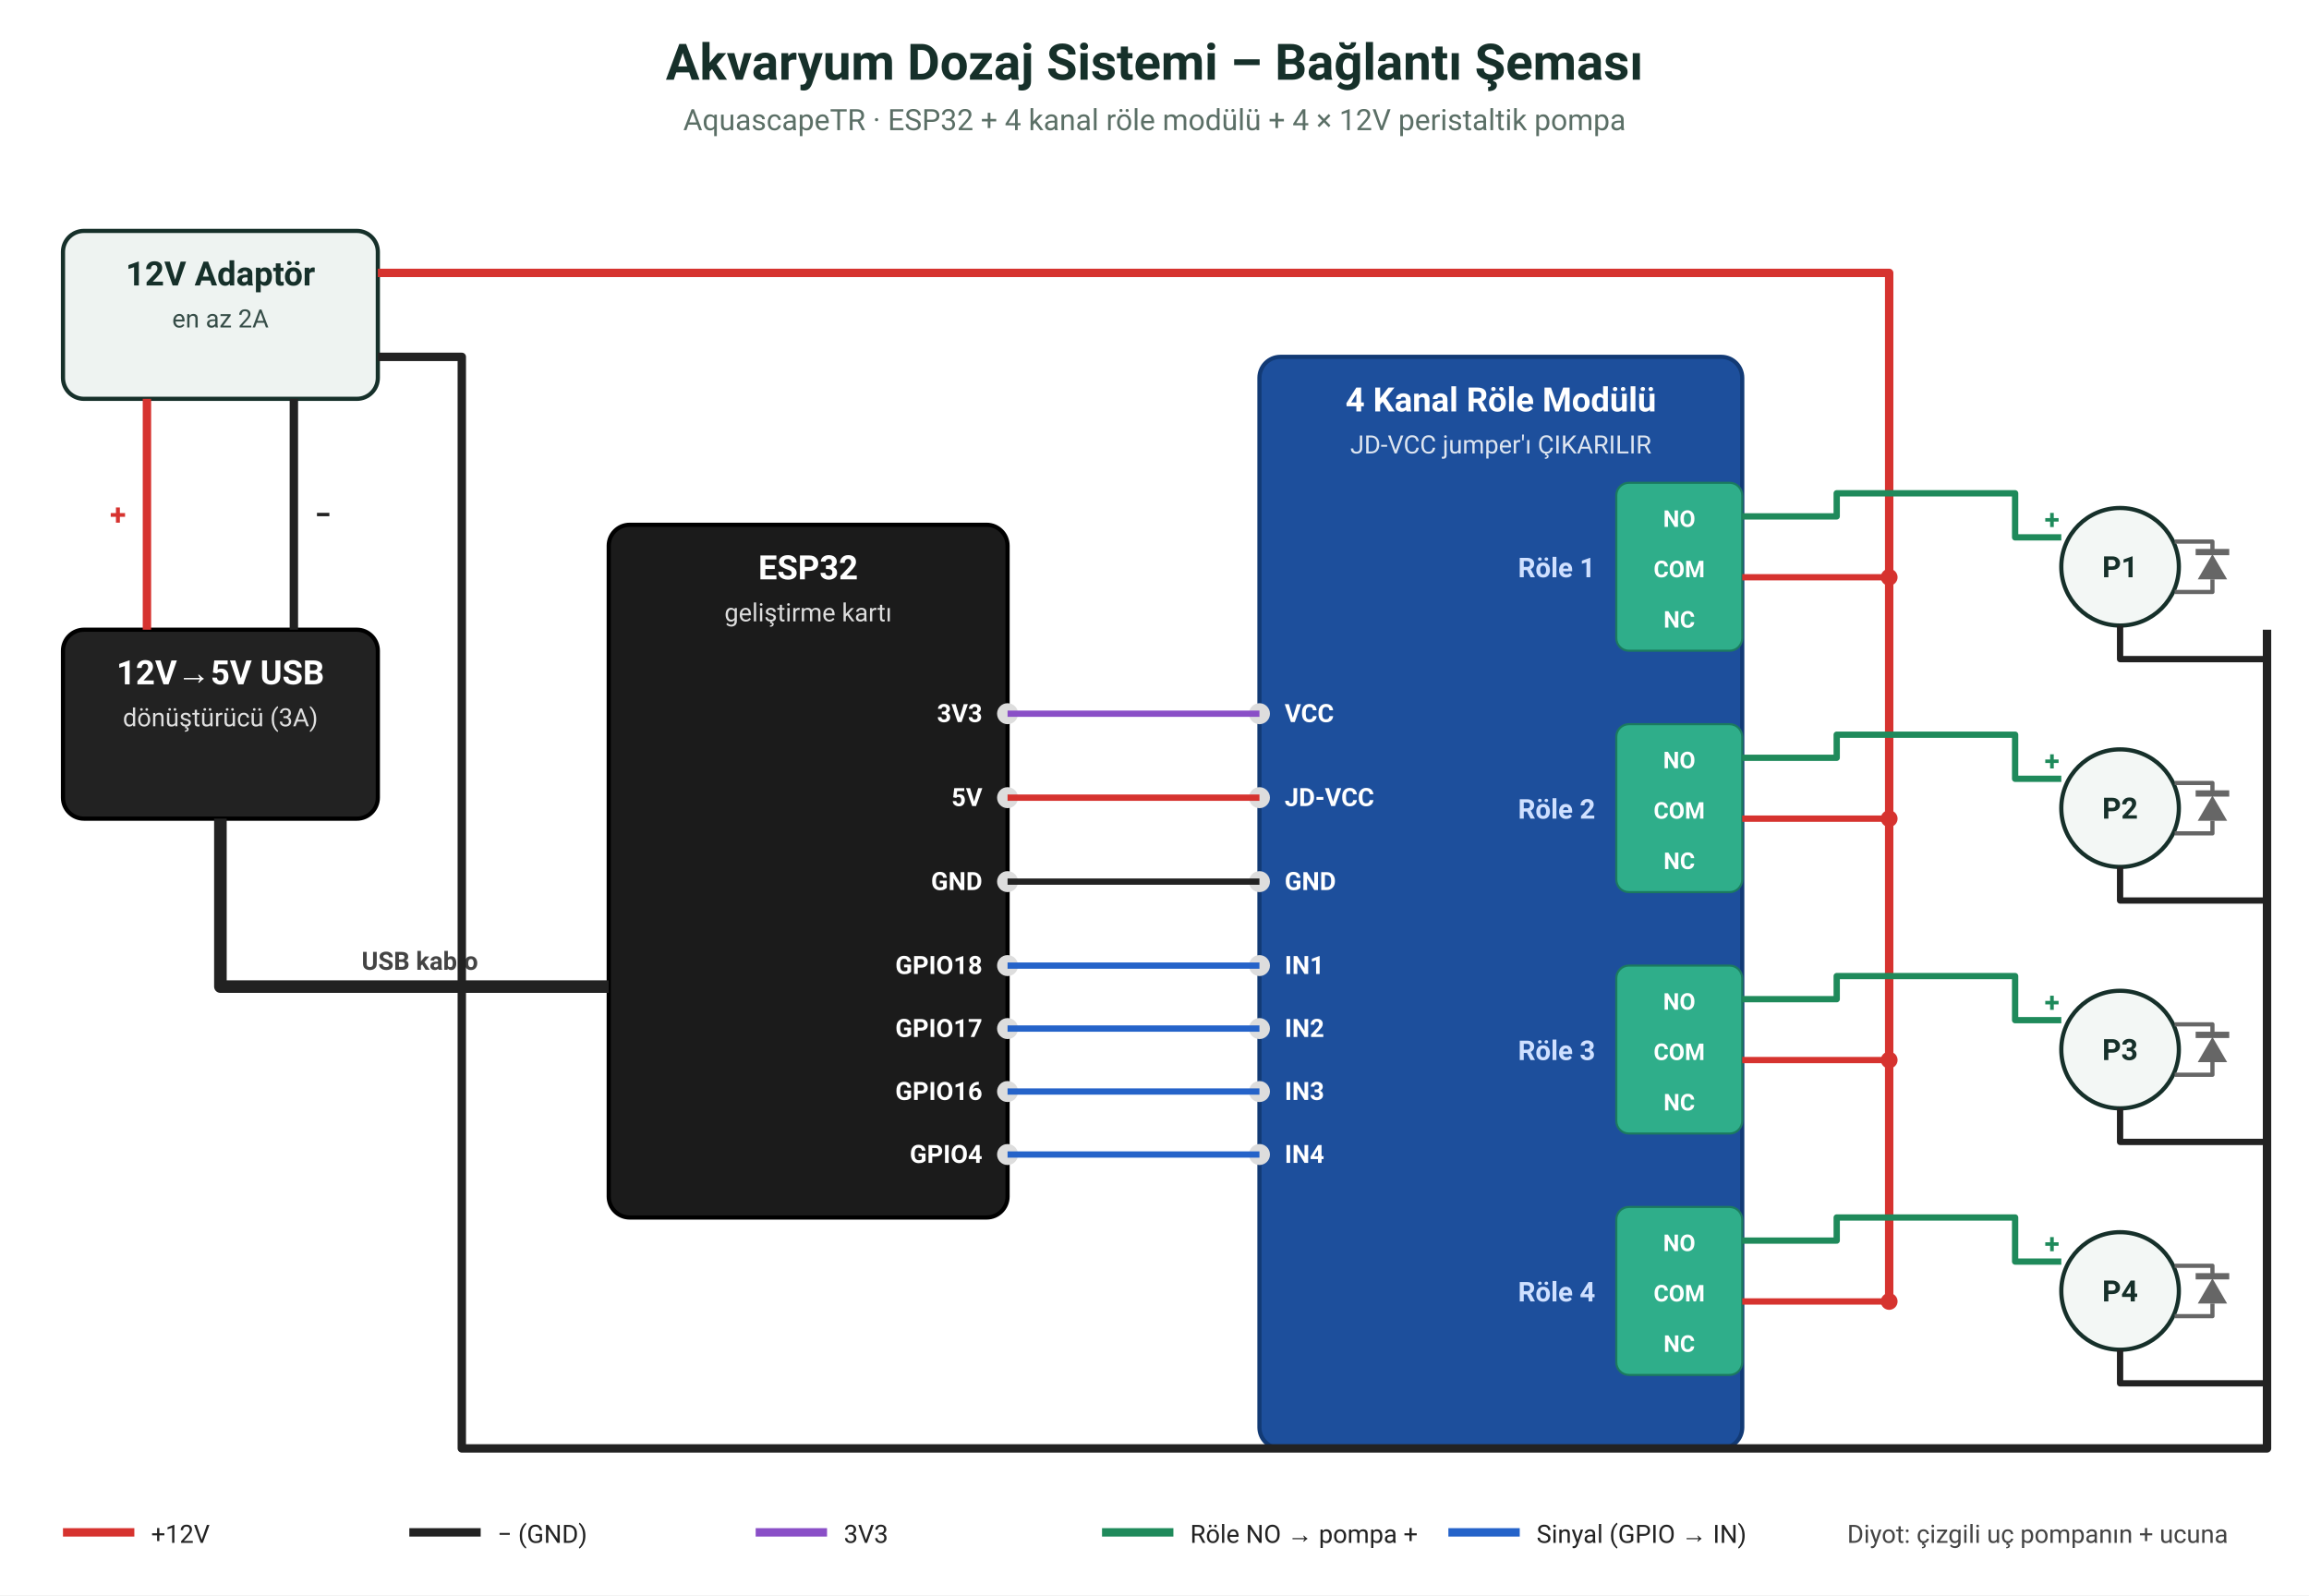
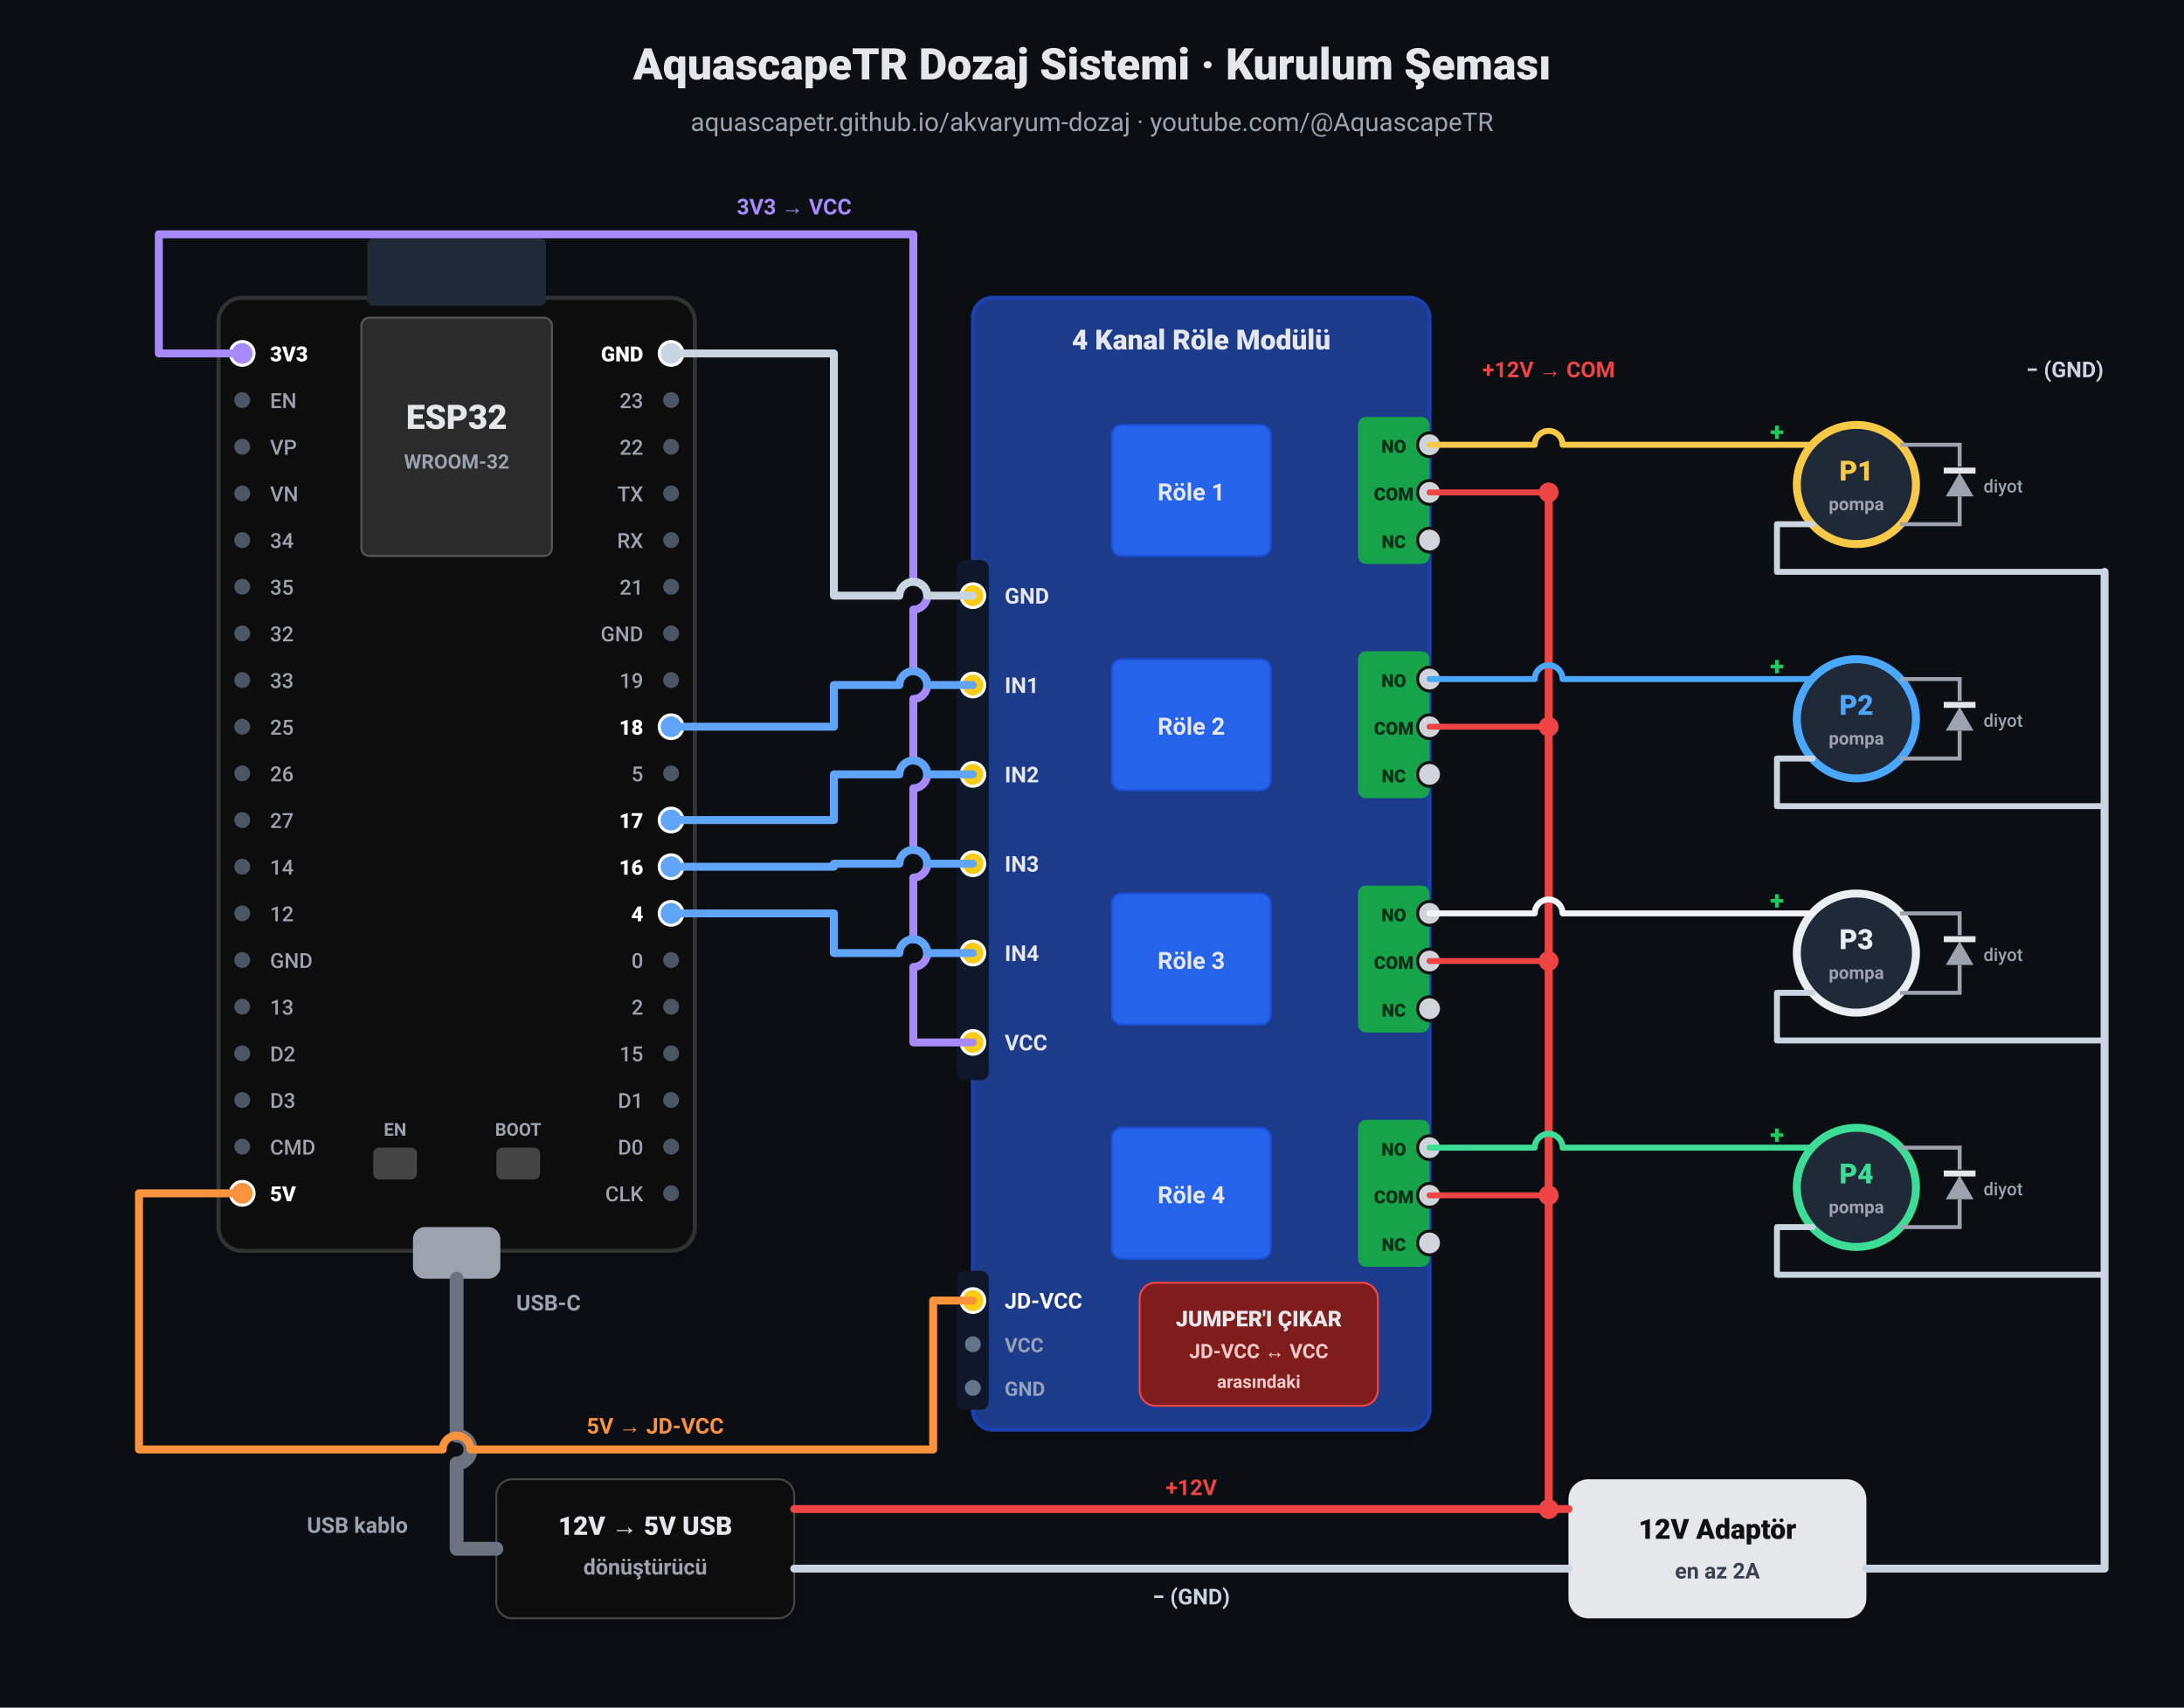
- <svg xmlns="http://www.w3.org/2000/svg" viewBox="0 0 1100 760" font-family="Segoe UI, Roboto, Arial, sans-serif">
-   <rect width="100%" height="100%" fill="#fff" />
-   <text x="550" y="38" text-anchor="middle" font-size="24" font-weight="700" fill="#16302a">Akvaryum Dozaj Sistemi – Bağlantı Şeması</text>
-   <text x="550" y="62" text-anchor="middle" font-size="14" fill="#5b6f66">AquascapeTR · ESP32 + 4 kanal röle modülü + 4 × 12V peristaltik pompa</text>
-   <rect x="30" y="110" width="150" height="80" rx="10" fill="#eef3f1" stroke="#16302a" stroke-width="2" />
-   <text x="105.0" y="136" text-anchor="middle" font-size="16" font-weight="700" fill="#16302a">12V Adaptör</text>
-   <text x="105.0" y="156" text-anchor="middle" font-size="12" fill="#16302a" opacity=".85">en az 2A</text>
-   <rect x="30" y="300" width="150" height="90" rx="10" fill="#222" stroke="#000" stroke-width="2" />
-   <text x="105.0" y="326" text-anchor="middle" font-size="16" font-weight="700" fill="#fff">12V→5V USB</text>
-   <text x="105.0" y="346" text-anchor="middle" font-size="12" fill="#fff" opacity=".85">dönüştürücü (3A)</text>
-   <path d="M70 190 V300" fill="none" stroke="#d6332f" stroke-width="4" stroke-linejoin="round" />
-   <path d="M140 190 V300" fill="none" stroke="#222" stroke-width="4" stroke-linejoin="round" />
-   <text x="60" y="250" text-anchor="end" font-size="14" fill="#d6332f" font-weight="700">+</text>
-   <text x="150" y="250" text-anchor="start" font-size="14" fill="#222" font-weight="700">−</text>
-   <rect x="290" y="250" width="190" height="330" rx="10" fill="#1b1b1b" stroke="#000" stroke-width="2" />
-   <text x="385.0" y="276" text-anchor="middle" font-size="16" font-weight="700" fill="#fff">ESP32</text>
-   <text x="385.0" y="296" text-anchor="middle" font-size="12" fill="#fff" opacity=".85">geliştirme kartı</text>
-   <path d="M105 390 V470 H290" fill="none" stroke="#222" stroke-width="6" stroke-linejoin="round" />
-   <text x="200" y="462" text-anchor="middle" font-size="12" fill="#444" font-weight="700">USB kablo</text>
-   <circle cx="480" cy="340" r="5" fill="#ddd" />
-   <text x="468" y="344" text-anchor="end" font-size="12" fill="#fff" font-weight="700">3V3</text>
-   <circle cx="480" cy="380" r="5" fill="#ddd" />
-   <text x="468" y="384" text-anchor="end" font-size="12" fill="#fff" font-weight="700">5V</text>
-   <circle cx="480" cy="420" r="5" fill="#ddd" />
-   <text x="468" y="424" text-anchor="end" font-size="12" fill="#fff" font-weight="700">GND</text>
-   <circle cx="480" cy="460" r="5" fill="#ddd" />
-   <text x="468" y="464" text-anchor="end" font-size="12" fill="#fff" font-weight="700">GPIO18</text>
-   <circle cx="480" cy="490" r="5" fill="#ddd" />
-   <text x="468" y="494" text-anchor="end" font-size="12" fill="#fff" font-weight="700">GPIO17</text>
-   <circle cx="480" cy="520" r="5" fill="#ddd" />
-   <text x="468" y="524" text-anchor="end" font-size="12" fill="#fff" font-weight="700">GPIO16</text>
-   <circle cx="480" cy="550" r="5" fill="#ddd" />
-   <text x="468" y="554" text-anchor="end" font-size="12" fill="#fff" font-weight="700">GPIO4</text>
-   <rect x="600" y="170" width="230" height="520" rx="10" fill="#1d4f9c" stroke="#123a75" stroke-width="2" />
-   <text x="715.0" y="196" text-anchor="middle" font-size="16" font-weight="700" fill="#fff">4 Kanal Röle Modülü</text>
-   <text x="715.0" y="216" text-anchor="middle" font-size="12" fill="#fff" opacity=".85">JD-VCC jumper'ı ÇIKARILIR</text>
-   <circle cx="600" cy="340" r="5" fill="#ddd" />
-   <text x="612" y="344" text-anchor="start" font-size="12" fill="#fff" font-weight="700">VCC</text>
-   <circle cx="600" cy="380" r="5" fill="#ddd" />
-   <text x="612" y="384" text-anchor="start" font-size="12" fill="#fff" font-weight="700">JD-VCC</text>
-   <circle cx="600" cy="420" r="5" fill="#ddd" />
-   <text x="612" y="424" text-anchor="start" font-size="12" fill="#fff" font-weight="700">GND</text>
-   <circle cx="600" cy="460" r="5" fill="#ddd" />
-   <text x="612" y="464" text-anchor="start" font-size="12" fill="#fff" font-weight="700">IN1</text>
-   <circle cx="600" cy="490" r="5" fill="#ddd" />
-   <text x="612" y="494" text-anchor="start" font-size="12" fill="#fff" font-weight="700">IN2</text>
-   <circle cx="600" cy="520" r="5" fill="#ddd" />
-   <text x="612" y="524" text-anchor="start" font-size="12" fill="#fff" font-weight="700">IN3</text>
-   <circle cx="600" cy="550" r="5" fill="#ddd" />
-   <text x="612" y="554" text-anchor="start" font-size="12" fill="#fff" font-weight="700">IN4</text>
-   <path d="M480 340 H540 V340 H600" fill="none" stroke="#8a4fc7" stroke-width="3" stroke-linejoin="round" />
-   <path d="M480 380 H540 V380 H600" fill="none" stroke="#d6332f" stroke-width="3" stroke-linejoin="round" />
-   <path d="M480 420 H540 V420 H600" fill="none" stroke="#222" stroke-width="3" stroke-linejoin="round" />
-   <path d="M480 460 H540 V460 H600" fill="none" stroke="#2563c9" stroke-width="3" stroke-linejoin="round" />
-   <path d="M480 490 H540 V490 H600" fill="none" stroke="#2563c9" stroke-width="3" stroke-linejoin="round" />
-   <path d="M480 520 H540 V520 H600" fill="none" stroke="#2563c9" stroke-width="3" stroke-linejoin="round" />
-   <path d="M480 550 H540 V550 H600" fill="none" stroke="#2563c9" stroke-width="3" stroke-linejoin="round" />
-   <rect x="770" y="230" width="60" height="80" rx="6" fill="#2fae8a" stroke="#1b7a5f" />
-   <text x="800" y="251" text-anchor="middle" font-size="11" fill="#fff" font-weight="700">NO</text>
-   <text x="800" y="275" text-anchor="middle" font-size="11" fill="#fff" font-weight="700">COM</text>
-   <text x="800" y="299" text-anchor="middle" font-size="11" fill="#fff" font-weight="700">NC</text>
-   <text x="760" y="275" text-anchor="end" font-size="13" fill="#cfe0ff" font-weight="700">Röle 1</text>
-   <rect x="770" y="345" width="60" height="80" rx="6" fill="#2fae8a" stroke="#1b7a5f" />
-   <text x="800" y="366" text-anchor="middle" font-size="11" fill="#fff" font-weight="700">NO</text>
-   <text x="800" y="390" text-anchor="middle" font-size="11" fill="#fff" font-weight="700">COM</text>
-   <text x="800" y="414" text-anchor="middle" font-size="11" fill="#fff" font-weight="700">NC</text>
-   <text x="760" y="390" text-anchor="end" font-size="13" fill="#cfe0ff" font-weight="700">Röle 2</text>
-   <rect x="770" y="460" width="60" height="80" rx="6" fill="#2fae8a" stroke="#1b7a5f" />
-   <text x="800" y="481" text-anchor="middle" font-size="11" fill="#fff" font-weight="700">NO</text>
-   <text x="800" y="505" text-anchor="middle" font-size="11" fill="#fff" font-weight="700">COM</text>
-   <text x="800" y="529" text-anchor="middle" font-size="11" fill="#fff" font-weight="700">NC</text>
-   <text x="760" y="505" text-anchor="end" font-size="13" fill="#cfe0ff" font-weight="700">Röle 3</text>
-   <rect x="770" y="575" width="60" height="80" rx="6" fill="#2fae8a" stroke="#1b7a5f" />
-   <text x="800" y="596" text-anchor="middle" font-size="11" fill="#fff" font-weight="700">NO</text>
-   <text x="800" y="620" text-anchor="middle" font-size="11" fill="#fff" font-weight="700">COM</text>
-   <text x="800" y="644" text-anchor="middle" font-size="11" fill="#fff" font-weight="700">NC</text>
-   <text x="760" y="620" text-anchor="end" font-size="13" fill="#cfe0ff" font-weight="700">Röle 4</text>
-   <path d="M180 130 H900 V620" fill="none" stroke="#d6332f" stroke-width="4" stroke-linejoin="round" />
-   <path d="M830 275 H900" fill="none" stroke="#d6332f" stroke-width="3" stroke-linejoin="round" />
-   <circle cx="900" cy="275" r="4" fill="#d6332f" />
-   <path d="M830 390 H900" fill="none" stroke="#d6332f" stroke-width="3" stroke-linejoin="round" />
-   <circle cx="900" cy="390" r="4" fill="#d6332f" />
-   <path d="M830 505 H900" fill="none" stroke="#d6332f" stroke-width="3" stroke-linejoin="round" />
-   <circle cx="900" cy="505" r="4" fill="#d6332f" />
-   <path d="M830 620 H900" fill="none" stroke="#d6332f" stroke-width="3" stroke-linejoin="round" />
-   <circle cx="900" cy="620" r="4" fill="#d6332f" />
-   <path d="M830 246 H875 V235 H960 V256 H982" fill="none" stroke="#1f8a5b" stroke-width="3" stroke-linejoin="round" />
-   <circle cx="1010" cy="270" r="28" fill="#f3f7f5" stroke="#16302a" stroke-width="2" />
-   <text x="1010" y="275" text-anchor="middle" font-size="14" fill="#16302a" font-weight="700">P1</text>
-   <text x="974" y="252" text-anchor="start" font-size="13" fill="#1f8a5b" font-weight="700">+</text>
-   <path d="M1036 258 H1054 V262" fill="none" stroke="#666" stroke-width="2" stroke-linejoin="round" />
-   <polygon points="1047,276 1061,276 1054,264" fill="#666" />
-   <line x1="1046" y1="263" x2="1062" y2="263" stroke="#666" stroke-width="3" />
-   <path d="M1054 276 V282 H1036" fill="none" stroke="#666" stroke-width="2" stroke-linejoin="round" />
-   <path d="M1010 298 V314 H1080" fill="none" stroke="#222" stroke-width="3" stroke-linejoin="round" />
-   <path d="M830 361 H875 V350 H960 V371 H982" fill="none" stroke="#1f8a5b" stroke-width="3" stroke-linejoin="round" />
-   <circle cx="1010" cy="385" r="28" fill="#f3f7f5" stroke="#16302a" stroke-width="2" />
-   <text x="1010" y="390" text-anchor="middle" font-size="14" fill="#16302a" font-weight="700">P2</text>
-   <text x="974" y="367" text-anchor="start" font-size="13" fill="#1f8a5b" font-weight="700">+</text>
-   <path d="M1036 373 H1054 V377" fill="none" stroke="#666" stroke-width="2" stroke-linejoin="round" />
-   <polygon points="1047,391 1061,391 1054,379" fill="#666" />
-   <line x1="1046" y1="378" x2="1062" y2="378" stroke="#666" stroke-width="3" />
-   <path d="M1054 391 V397 H1036" fill="none" stroke="#666" stroke-width="2" stroke-linejoin="round" />
-   <path d="M1010 413 V429 H1080" fill="none" stroke="#222" stroke-width="3" stroke-linejoin="round" />
-   <path d="M830 476 H875 V465 H960 V486 H982" fill="none" stroke="#1f8a5b" stroke-width="3" stroke-linejoin="round" />
-   <circle cx="1010" cy="500" r="28" fill="#f3f7f5" stroke="#16302a" stroke-width="2" />
-   <text x="1010" y="505" text-anchor="middle" font-size="14" fill="#16302a" font-weight="700">P3</text>
-   <text x="974" y="482" text-anchor="start" font-size="13" fill="#1f8a5b" font-weight="700">+</text>
-   <path d="M1036 488 H1054 V492" fill="none" stroke="#666" stroke-width="2" stroke-linejoin="round" />
-   <polygon points="1047,506 1061,506 1054,494" fill="#666" />
-   <line x1="1046" y1="493" x2="1062" y2="493" stroke="#666" stroke-width="3" />
-   <path d="M1054 506 V512 H1036" fill="none" stroke="#666" stroke-width="2" stroke-linejoin="round" />
-   <path d="M1010 528 V544 H1080" fill="none" stroke="#222" stroke-width="3" stroke-linejoin="round" />
-   <path d="M830 591 H875 V580 H960 V601 H982" fill="none" stroke="#1f8a5b" stroke-width="3" stroke-linejoin="round" />
-   <circle cx="1010" cy="615" r="28" fill="#f3f7f5" stroke="#16302a" stroke-width="2" />
-   <text x="1010" y="620" text-anchor="middle" font-size="14" fill="#16302a" font-weight="700">P4</text>
-   <text x="974" y="597" text-anchor="start" font-size="13" fill="#1f8a5b" font-weight="700">+</text>
-   <path d="M1036 603 H1054 V607" fill="none" stroke="#666" stroke-width="2" stroke-linejoin="round" />
-   <polygon points="1047,621 1061,621 1054,609" fill="#666" />
-   <line x1="1046" y1="608" x2="1062" y2="608" stroke="#666" stroke-width="3" />
-   <path d="M1054 621 V627 H1036" fill="none" stroke="#666" stroke-width="2" stroke-linejoin="round" />
-   <path d="M1010 643 V659 H1080" fill="none" stroke="#222" stroke-width="3" stroke-linejoin="round" />
-   <path d="M1080 300 V690 H220 V170 H180" fill="none" stroke="#222" stroke-width="4" stroke-linejoin="round" />
-   <path d="M30 730 H64" fill="none" stroke="#d6332f" stroke-width="4" stroke-linejoin="round" />
-   <text x="72" y="735" text-anchor="start" font-size="12" fill="#222">+12V</text>
-   <path d="M195 730 H229" fill="none" stroke="#222" stroke-width="4" stroke-linejoin="round" />
-   <text x="237" y="735" text-anchor="start" font-size="12" fill="#222">− (GND)</text>
-   <path d="M360 730 H394" fill="none" stroke="#8a4fc7" stroke-width="4" stroke-linejoin="round" />
-   <text x="402" y="735" text-anchor="start" font-size="12" fill="#222">3V3</text>
-   <path d="M525 730 H559" fill="none" stroke="#1f8a5b" stroke-width="4" stroke-linejoin="round" />
-   <text x="567" y="735" text-anchor="start" font-size="12" fill="#222">Röle NO → pompa +</text>
-   <path d="M690 730 H724" fill="none" stroke="#2563c9" stroke-width="4" stroke-linejoin="round" />
-   <text x="732" y="735" text-anchor="start" font-size="12" fill="#222">Sinyal (GPIO → IN)</text>
-   <text x="880" y="735" text-anchor="start" font-size="12" fill="#444">Diyot: çizgili uç pompanın + ucuna</text>
+ <svg xmlns="http://www.w3.org/2000/svg" viewBox="0 0 1100 860" font-family="Segoe UI,Roboto,Arial,sans-serif">
+   <rect width="1100" height="860" fill="#0b0f14" />
+   <text x="550" y="40" text-anchor="middle" font-size="22" font-weight="800" fill="#e5e7eb" font-family="Segoe UI,Roboto,Arial,sans-serif">AquascapeTR Dozaj Sistemi · Kurulum Şeması</text>
+   <text x="550" y="66" text-anchor="middle" font-size="13" fill="#9ca3af" font-family="Segoe UI,Roboto,Arial,sans-serif">aquascapetr.github.io/akvaryum-dozaj · youtube.com/@AquascapeTR</text>
+   <defs>
+     <filter id="sg" x="-20%" y="-20%" width="140%" height="140%">
+       <feDropShadow dx="0" dy="3" stdDeviation="4" flood-opacity=".35" />
+     </filter>
+   </defs>
+   <rect x="110" y="150" width="240" height="480" rx="12" fill="#111" stroke="#333" stroke-width="2" filter="url(#sg)" />
+   <rect x="185" y="120" width="90" height="34" rx="3" fill="#1f2937" />
+   <rect x="182" y="160" width="96" height="120" rx="4" fill="#2b2b2b" stroke="#555" />
+   <text x="230" y="216" font-size="17" fill="#e5e7eb" text-anchor="middle" font-weight="800">ESP32</text>
+   <text x="230" y="236" font-size="10" fill="#9ca3af" text-anchor="middle" font-weight="600">WROOM-32</text>
+   <rect x="208" y="618" width="44" height="26" rx="6" fill="#9ca3af" />
+   <text x="260" y="660" font-size="11" fill="#9ca3af" text-anchor="start" font-weight="600">USB-C</text>
+   <rect x="188" y="578" width="22" height="16" rx="3" fill="#444" />
+   <rect x="250" y="578" width="22" height="16" rx="3" fill="#444" />
+   <text x="199" y="572" font-size="9" fill="#9ca3af" text-anchor="middle" font-weight="600">EN</text>
+   <text x="261" y="572" font-size="9" fill="#9ca3af" text-anchor="middle" font-weight="600">BOOT</text>
+   <circle cx="122" cy="178" r="6" fill="#a78bfa" stroke="#fff" stroke-width="1.5" />
+   <text x="136" y="182" font-size="10.5" fill="#fff" text-anchor="start" font-weight="800">3V3</text>
+   <circle cx="122" cy="201.5" r="4" fill="#4b5563" stroke="none" stroke-width="1.5" />
+   <text x="136" y="205.5" font-size="10.5" fill="#9ca3af" text-anchor="start" font-weight="500">EN</text>
+   <circle cx="122" cy="225" r="4" fill="#4b5563" stroke="none" stroke-width="1.5" />
+   <text x="136" y="229" font-size="10.5" fill="#9ca3af" text-anchor="start" font-weight="500">VP</text>
+   <circle cx="122" cy="248.5" r="4" fill="#4b5563" stroke="none" stroke-width="1.5" />
+   <text x="136" y="252.5" font-size="10.5" fill="#9ca3af" text-anchor="start" font-weight="500">VN</text>
+   <circle cx="122" cy="272" r="4" fill="#4b5563" stroke="none" stroke-width="1.5" />
+   <text x="136" y="276" font-size="10.5" fill="#9ca3af" text-anchor="start" font-weight="500">34</text>
+   <circle cx="122" cy="295.5" r="4" fill="#4b5563" stroke="none" stroke-width="1.5" />
+   <text x="136" y="299.5" font-size="10.5" fill="#9ca3af" text-anchor="start" font-weight="500">35</text>
+   <circle cx="122" cy="319" r="4" fill="#4b5563" stroke="none" stroke-width="1.5" />
+   <text x="136" y="323" font-size="10.5" fill="#9ca3af" text-anchor="start" font-weight="500">32</text>
+   <circle cx="122" cy="342.5" r="4" fill="#4b5563" stroke="none" stroke-width="1.5" />
+   <text x="136" y="346.5" font-size="10.5" fill="#9ca3af" text-anchor="start" font-weight="500">33</text>
+   <circle cx="122" cy="366" r="4" fill="#4b5563" stroke="none" stroke-width="1.5" />
+   <text x="136" y="370" font-size="10.5" fill="#9ca3af" text-anchor="start" font-weight="500">25</text>
+   <circle cx="122" cy="389.5" r="4" fill="#4b5563" stroke="none" stroke-width="1.5" />
+   <text x="136" y="393.5" font-size="10.5" fill="#9ca3af" text-anchor="start" font-weight="500">26</text>
+   <circle cx="122" cy="413" r="4" fill="#4b5563" stroke="none" stroke-width="1.5" />
+   <text x="136" y="417" font-size="10.5" fill="#9ca3af" text-anchor="start" font-weight="500">27</text>
+   <circle cx="122" cy="436.5" r="4" fill="#4b5563" stroke="none" stroke-width="1.5" />
+   <text x="136" y="440.5" font-size="10.5" fill="#9ca3af" text-anchor="start" font-weight="500">14</text>
+   <circle cx="122" cy="460" r="4" fill="#4b5563" stroke="none" stroke-width="1.5" />
+   <text x="136" y="464" font-size="10.5" fill="#9ca3af" text-anchor="start" font-weight="500">12</text>
+   <circle cx="122" cy="483.5" r="4" fill="#4b5563" stroke="none" stroke-width="1.5" />
+   <text x="136" y="487.5" font-size="10.5" fill="#9ca3af" text-anchor="start" font-weight="500">GND</text>
+   <circle cx="122" cy="507" r="4" fill="#4b5563" stroke="none" stroke-width="1.5" />
+   <text x="136" y="511" font-size="10.5" fill="#9ca3af" text-anchor="start" font-weight="500">13</text>
+   <circle cx="122" cy="530.5" r="4" fill="#4b5563" stroke="none" stroke-width="1.5" />
+   <text x="136" y="534.5" font-size="10.5" fill="#9ca3af" text-anchor="start" font-weight="500">D2</text>
+   <circle cx="122" cy="554" r="4" fill="#4b5563" stroke="none" stroke-width="1.5" />
+   <text x="136" y="558" font-size="10.5" fill="#9ca3af" text-anchor="start" font-weight="500">D3</text>
+   <circle cx="122" cy="577.5" r="4" fill="#4b5563" stroke="none" stroke-width="1.5" />
+   <text x="136" y="581.5" font-size="10.5" fill="#9ca3af" text-anchor="start" font-weight="500">CMD</text>
+   <circle cx="122" cy="601" r="6" fill="#fb923c" stroke="#fff" stroke-width="1.5" />
+   <text x="136" y="605" font-size="10.5" fill="#fff" text-anchor="start" font-weight="800">5V</text>
+   <circle cx="338" cy="178" r="6" fill="#cbd5e1" stroke="#fff" stroke-width="1.5" />
+   <text x="324" y="182" font-size="10.5" fill="#fff" text-anchor="end" font-weight="800">GND</text>
+   <circle cx="338" cy="201.5" r="4" fill="#4b5563" stroke="none" stroke-width="1.5" />
+   <text x="324" y="205.5" font-size="10.5" fill="#9ca3af" text-anchor="end" font-weight="500">23</text>
+   <circle cx="338" cy="225" r="4" fill="#4b5563" stroke="none" stroke-width="1.5" />
+   <text x="324" y="229" font-size="10.5" fill="#9ca3af" text-anchor="end" font-weight="500">22</text>
+   <circle cx="338" cy="248.5" r="4" fill="#4b5563" stroke="none" stroke-width="1.5" />
+   <text x="324" y="252.5" font-size="10.5" fill="#9ca3af" text-anchor="end" font-weight="500">TX</text>
+   <circle cx="338" cy="272" r="4" fill="#4b5563" stroke="none" stroke-width="1.5" />
+   <text x="324" y="276" font-size="10.5" fill="#9ca3af" text-anchor="end" font-weight="500">RX</text>
+   <circle cx="338" cy="295.5" r="4" fill="#4b5563" stroke="none" stroke-width="1.5" />
+   <text x="324" y="299.5" font-size="10.5" fill="#9ca3af" text-anchor="end" font-weight="500">21</text>
+   <circle cx="338" cy="319" r="4" fill="#4b5563" stroke="none" stroke-width="1.5" />
+   <text x="324" y="323" font-size="10.5" fill="#9ca3af" text-anchor="end" font-weight="500">GND</text>
+   <circle cx="338" cy="342.5" r="4" fill="#4b5563" stroke="none" stroke-width="1.5" />
+   <text x="324" y="346.5" font-size="10.5" fill="#9ca3af" text-anchor="end" font-weight="500">19</text>
+   <circle cx="338" cy="366" r="6" fill="#60a5fa" stroke="#fff" stroke-width="1.5" />
+   <text x="324" y="370" font-size="10.5" fill="#fff" text-anchor="end" font-weight="800">18</text>
+   <circle cx="338" cy="389.5" r="4" fill="#4b5563" stroke="none" stroke-width="1.5" />
+   <text x="324" y="393.5" font-size="10.5" fill="#9ca3af" text-anchor="end" font-weight="500">5</text>
+   <circle cx="338" cy="413" r="6" fill="#60a5fa" stroke="#fff" stroke-width="1.5" />
+   <text x="324" y="417" font-size="10.5" fill="#fff" text-anchor="end" font-weight="800">17</text>
+   <circle cx="338" cy="436.5" r="6" fill="#60a5fa" stroke="#fff" stroke-width="1.5" />
+   <text x="324" y="440.5" font-size="10.5" fill="#fff" text-anchor="end" font-weight="800">16</text>
+   <circle cx="338" cy="460" r="6" fill="#60a5fa" stroke="#fff" stroke-width="1.5" />
+   <text x="324" y="464" font-size="10.5" fill="#fff" text-anchor="end" font-weight="800">4</text>
+   <circle cx="338" cy="483.5" r="4" fill="#4b5563" stroke="none" stroke-width="1.5" />
+   <text x="324" y="487.5" font-size="10.5" fill="#9ca3af" text-anchor="end" font-weight="500">0</text>
+   <circle cx="338" cy="507" r="4" fill="#4b5563" stroke="none" stroke-width="1.5" />
+   <text x="324" y="511" font-size="10.5" fill="#9ca3af" text-anchor="end" font-weight="500">2</text>
+   <circle cx="338" cy="530.5" r="4" fill="#4b5563" stroke="none" stroke-width="1.5" />
+   <text x="324" y="534.5" font-size="10.5" fill="#9ca3af" text-anchor="end" font-weight="500">15</text>
+   <circle cx="338" cy="554" r="4" fill="#4b5563" stroke="none" stroke-width="1.5" />
+   <text x="324" y="558" font-size="10.5" fill="#9ca3af" text-anchor="end" font-weight="500">D1</text>
+   <circle cx="338" cy="577.5" r="4" fill="#4b5563" stroke="none" stroke-width="1.5" />
+   <text x="324" y="581.5" font-size="10.5" fill="#9ca3af" text-anchor="end" font-weight="500">D0</text>
+   <circle cx="338" cy="601" r="4" fill="#4b5563" stroke="none" stroke-width="1.5" />
+   <text x="324" y="605" font-size="10.5" fill="#9ca3af" text-anchor="end" font-weight="500">CLK</text>
+   <rect x="490" y="150" width="230" height="570" rx="10" fill="#1e3a8a" stroke="#1e40af" stroke-width="2" filter="url(#sg)" />
+   <text x="605" y="176" font-size="14" fill="#e5e7eb" text-anchor="middle" font-weight="800">4 Kanal Röle Modülü</text>
+   <rect x="482" y="282" width="16" height="262" rx="4" fill="#0f172a" />
+   <circle cx="490" cy="300" r="6" fill="#facc15" stroke="#fff" stroke-width="1.5" />
+   <text x="506" y="304" font-size="11" fill="#e5e7eb" text-anchor="start" font-weight="600">GND</text>
+   <circle cx="490" cy="345" r="6" fill="#facc15" stroke="#fff" stroke-width="1.5" />
+   <text x="506" y="349" font-size="11" fill="#e5e7eb" text-anchor="start" font-weight="600">IN1</text>
+   <circle cx="490" cy="390" r="6" fill="#facc15" stroke="#fff" stroke-width="1.5" />
+   <text x="506" y="394" font-size="11" fill="#e5e7eb" text-anchor="start" font-weight="600">IN2</text>
+   <circle cx="490" cy="435" r="6" fill="#facc15" stroke="#fff" stroke-width="1.5" />
+   <text x="506" y="439" font-size="11" fill="#e5e7eb" text-anchor="start" font-weight="600">IN3</text>
+   <circle cx="490" cy="480" r="6" fill="#facc15" stroke="#fff" stroke-width="1.5" />
+   <text x="506" y="484" font-size="11" fill="#e5e7eb" text-anchor="start" font-weight="600">IN4</text>
+   <circle cx="490" cy="525" r="6" fill="#facc15" stroke="#fff" stroke-width="1.5" />
+   <text x="506" y="529" font-size="11" fill="#e5e7eb" text-anchor="start" font-weight="600">VCC</text>
+   <rect x="482" y="640" width="16" height="70" rx="4" fill="#0f172a" />
+   <circle cx="490" cy="655" r="6" fill="#facc15" stroke="#fff" stroke-width="1.5" />
+   <text x="506" y="659" font-size="11" fill="#fff" text-anchor="start" font-weight="600">JD-VCC</text>
+   <circle cx="490" cy="677" r="4" fill="#64748b" stroke="none" stroke-width="1.5" />
+   <text x="506" y="681" font-size="10" fill="#94a3b8" text-anchor="start" font-weight="600">VCC</text>
+   <circle cx="490" cy="699" r="4" fill="#64748b" stroke="none" stroke-width="1.5" />
+   <text x="506" y="703" font-size="10" fill="#94a3b8" text-anchor="start" font-weight="600">GND</text>
+   <g opacity="1">
+     <rect x="574" y="646" width="120" height="62" rx="8" fill="#7f1d1d" stroke="#ef4444" />
+     <text x="634" y="668" font-size="11" fill="#e5e7eb" text-anchor="middle" font-weight="800">JUMPER'I ÇIKAR</text>
+     <text x="634" y="684" font-size="10" fill="#fecaca" text-anchor="middle" font-weight="600">JD-VCC ↔ VCC</text>
+     <text x="634" y="699" font-size="9" fill="#fecaca" text-anchor="middle" font-weight="600">arasındaki</text>
+   </g>
+   <rect x="560" y="214" width="80" height="66" rx="5" fill="#2563eb" stroke="#1d4ed8" />
+   <text x="600" y="252" font-size="12" fill="#e5e7eb" text-anchor="middle" font-weight="600">Röle 1</text>
+   <rect x="684" y="210" width="36" height="74" rx="4" fill="#16a34a" />
+   <circle cx="720" cy="224" r="6" fill="#d1d5db" stroke="#111" stroke-width="1.5" />
+   <text x="702" y="228" font-size="9" fill="#052e16" text-anchor="middle" font-weight="800">NO</text>
+   <circle cx="720" cy="248" r="6" fill="#d1d5db" stroke="#111" stroke-width="1.5" />
+   <text x="702" y="252" font-size="9" fill="#052e16" text-anchor="middle" font-weight="800">COM</text>
+   <circle cx="720" cy="272" r="6" fill="#d1d5db" stroke="#111" stroke-width="1.5" />
+   <text x="702" y="276" font-size="9" fill="#052e16" text-anchor="middle" font-weight="800">NC</text>
+   <rect x="560" y="332" width="80" height="66" rx="5" fill="#2563eb" stroke="#1d4ed8" />
+   <text x="600" y="370" font-size="12" fill="#e5e7eb" text-anchor="middle" font-weight="600">Röle 2</text>
+   <rect x="684" y="328" width="36" height="74" rx="4" fill="#16a34a" />
+   <circle cx="720" cy="342" r="6" fill="#d1d5db" stroke="#111" stroke-width="1.5" />
+   <text x="702" y="346" font-size="9" fill="#052e16" text-anchor="middle" font-weight="800">NO</text>
+   <circle cx="720" cy="366" r="6" fill="#d1d5db" stroke="#111" stroke-width="1.5" />
+   <text x="702" y="370" font-size="9" fill="#052e16" text-anchor="middle" font-weight="800">COM</text>
+   <circle cx="720" cy="390" r="6" fill="#d1d5db" stroke="#111" stroke-width="1.5" />
+   <text x="702" y="394" font-size="9" fill="#052e16" text-anchor="middle" font-weight="800">NC</text>
+   <rect x="560" y="450" width="80" height="66" rx="5" fill="#2563eb" stroke="#1d4ed8" />
+   <text x="600" y="488" font-size="12" fill="#e5e7eb" text-anchor="middle" font-weight="600">Röle 3</text>
+   <rect x="684" y="446" width="36" height="74" rx="4" fill="#16a34a" />
+   <circle cx="720" cy="460" r="6" fill="#d1d5db" stroke="#111" stroke-width="1.5" />
+   <text x="702" y="464" font-size="9" fill="#052e16" text-anchor="middle" font-weight="800">NO</text>
+   <circle cx="720" cy="484" r="6" fill="#d1d5db" stroke="#111" stroke-width="1.5" />
+   <text x="702" y="488" font-size="9" fill="#052e16" text-anchor="middle" font-weight="800">COM</text>
+   <circle cx="720" cy="508" r="6" fill="#d1d5db" stroke="#111" stroke-width="1.5" />
+   <text x="702" y="512" font-size="9" fill="#052e16" text-anchor="middle" font-weight="800">NC</text>
+   <rect x="560" y="568" width="80" height="66" rx="5" fill="#2563eb" stroke="#1d4ed8" />
+   <text x="600" y="606" font-size="12" fill="#e5e7eb" text-anchor="middle" font-weight="600">Röle 4</text>
+   <rect x="684" y="564" width="36" height="74" rx="4" fill="#16a34a" />
+   <circle cx="720" cy="578" r="6" fill="#d1d5db" stroke="#111" stroke-width="1.5" />
+   <text x="702" y="582" font-size="9" fill="#052e16" text-anchor="middle" font-weight="800">NO</text>
+   <circle cx="720" cy="602" r="6" fill="#d1d5db" stroke="#111" stroke-width="1.5" />
+   <text x="702" y="606" font-size="9" fill="#052e16" text-anchor="middle" font-weight="800">COM</text>
+   <circle cx="720" cy="626" r="6" fill="#d1d5db" stroke="#111" stroke-width="1.5" />
+   <text x="702" y="630" font-size="9" fill="#052e16" text-anchor="middle" font-weight="800">NC</text>
+   <g opacity="1">
+     <circle cx="935" cy="244" r="30" fill="#1f2937" stroke="#f7c948" stroke-width="4" />
+     <text x="935" y="242" font-size="14" fill="#f7c948" text-anchor="middle" font-weight="800">P1</text>
+     <text x="935" y="257" font-size="9" fill="#9ca3af" text-anchor="middle" font-weight="600">pompa</text>
+     <path d="M957 224 H987 V235" stroke="#9ca3af" stroke-width="2" fill="none" />
+     <polygon points="980,250 994,250 987,238" fill="#9ca3af" />
+     <line x1="979" y1="237" x2="995" y2="237" stroke="#e5e7eb" stroke-width="3" />
+     <path d="M987 250 V264 H957" stroke="#9ca3af" stroke-width="2" fill="none" />
+     <text x="999" y="248" font-size="9" fill="#9ca3af" text-anchor="start" font-weight="500">diyot</text>
+   </g>
+   <text x="895" y="222" font-size="13" fill="#22c55e" text-anchor="middle" font-weight="800">+</text>
+   <g opacity="1">
+     <circle cx="935" cy="362" r="30" fill="#1f2937" stroke="#4aa8ff" stroke-width="4" />
+     <text x="935" y="360" font-size="14" fill="#4aa8ff" text-anchor="middle" font-weight="800">P2</text>
+     <text x="935" y="375" font-size="9" fill="#9ca3af" text-anchor="middle" font-weight="600">pompa</text>
+     <path d="M957 342 H987 V353" stroke="#9ca3af" stroke-width="2" fill="none" />
+     <polygon points="980,368 994,368 987,356" fill="#9ca3af" />
+     <line x1="979" y1="355" x2="995" y2="355" stroke="#e5e7eb" stroke-width="3" />
+     <path d="M987 368 V382 H957" stroke="#9ca3af" stroke-width="2" fill="none" />
+     <text x="999" y="366" font-size="9" fill="#9ca3af" text-anchor="start" font-weight="500">diyot</text>
+   </g>
+   <text x="895" y="340" font-size="13" fill="#22c55e" text-anchor="middle" font-weight="800">+</text>
+   <g opacity="1">
+     <circle cx="935" cy="480" r="30" fill="#1f2937" stroke="#e9eef3" stroke-width="4" />
+     <text x="935" y="478" font-size="14" fill="#e9eef3" text-anchor="middle" font-weight="800">P3</text>
+     <text x="935" y="493" font-size="9" fill="#9ca3af" text-anchor="middle" font-weight="600">pompa</text>
+     <path d="M957 460 H987 V471" stroke="#9ca3af" stroke-width="2" fill="none" />
+     <polygon points="980,486 994,486 987,474" fill="#9ca3af" />
+     <line x1="979" y1="473" x2="995" y2="473" stroke="#e5e7eb" stroke-width="3" />
+     <path d="M987 486 V500 H957" stroke="#9ca3af" stroke-width="2" fill="none" />
+     <text x="999" y="484" font-size="9" fill="#9ca3af" text-anchor="start" font-weight="500">diyot</text>
+   </g>
+   <text x="895" y="458" font-size="13" fill="#22c55e" text-anchor="middle" font-weight="800">+</text>
+   <g opacity="1">
+     <circle cx="935" cy="598" r="30" fill="#1f2937" stroke="#3ddc97" stroke-width="4" />
+     <text x="935" y="596" font-size="14" fill="#3ddc97" text-anchor="middle" font-weight="800">P4</text>
+     <text x="935" y="611" font-size="9" fill="#9ca3af" text-anchor="middle" font-weight="600">pompa</text>
+     <path d="M957 578 H987 V589" stroke="#9ca3af" stroke-width="2" fill="none" />
+     <polygon points="980,604 994,604 987,592" fill="#9ca3af" />
+     <line x1="979" y1="591" x2="995" y2="591" stroke="#e5e7eb" stroke-width="3" />
+     <path d="M987 604 V618 H957" stroke="#9ca3af" stroke-width="2" fill="none" />
+     <text x="999" y="602" font-size="9" fill="#9ca3af" text-anchor="start" font-weight="500">diyot</text>
+   </g>
+   <text x="895" y="576" font-size="13" fill="#22c55e" text-anchor="middle" font-weight="800">+</text>
+   <g opacity="1">
+     <rect x="790" y="745" width="150" height="70" rx="10" fill="#e5e7eb" filter="url(#sg)" />
+     <text x="865" y="775" font-size="14" fill="#111" text-anchor="middle" font-weight="800">12V Adaptör</text>
+     <text x="865" y="795" font-size="11" fill="#374151" text-anchor="middle" font-weight="600">en az 2A</text>
+   </g>
+   <g opacity="1">
+     <rect x="250" y="745" width="150" height="70" rx="8" fill="#0b0b0b" stroke="#444" filter="url(#sg)" />
+     <text x="325" y="773" font-size="13" fill="#e5e7eb" text-anchor="middle" font-weight="800">12V → 5V USB</text>
+     <text x="325" y="793" font-size="11" fill="#9ca3af" text-anchor="middle" font-weight="600">dönüştürücü</text>
+   </g>
+   <path d="M790 760 L400 760" fill="none" stroke="#ef4444" stroke-width="4" stroke-linecap="round" stroke-linejoin="round" opacity="1" />
+   <path d="M790 790 L400 790" fill="none" stroke="#cbd5e1" stroke-width="4" stroke-linecap="round" stroke-linejoin="round" opacity="1" />
+   <path d="M230 644 L230 723 A7 7 0 0 1 230 737 L230 780 L250 780" fill="none" stroke="#6b7280" stroke-width="7" stroke-linecap="round" stroke-linejoin="round" opacity="1" />
+   <path d="M122 178 L80 178 L80 118 L460 118 L460 293 A7 7 0 0 1 460 307 L460 338 A7 7 0 0 1 460 352 L460 383 A7 7 0 0 1 460 397 L460 428 A7 7 0 0 1 460 442 L460 473 A7 7 0 0 1 460 487 L460 525 L490 525" fill="none" stroke="#a78bfa" stroke-width="4" stroke-linecap="round" stroke-linejoin="round" opacity="1" />
+   <path d="M122 601 L70 601 L70 730 L223 730 A7 7 0 0 1 237 730 L470 730 L470 655 L490 655" fill="none" stroke="#fb923c" stroke-width="4" stroke-linecap="round" stroke-linejoin="round" opacity="1" />
+   <path d="M338 178 L420 178 L420 300 L453 300 A7 7 0 0 1 467 300 L490 300" fill="none" stroke="#cbd5e1" stroke-width="4" stroke-linecap="round" stroke-linejoin="round" opacity="1" />
+   <path d="M338 366 L420 366 L420 345 L453 345 A7 7 0 0 1 467 345 L490 345" fill="none" stroke="#60a5fa" stroke-width="4" stroke-linecap="round" stroke-linejoin="round" opacity="1" />
+   <path d="M338 413 L420 413 L420 390 L453 390 A7 7 0 0 1 467 390 L490 390" fill="none" stroke="#60a5fa" stroke-width="4" stroke-linecap="round" stroke-linejoin="round" opacity="1" />
+   <path d="M338 436.5 L420 436.5 L420 435 L453 435 A7 7 0 0 1 467 435 L490 435" fill="none" stroke="#60a5fa" stroke-width="4" stroke-linecap="round" stroke-linejoin="round" opacity="1" />
+   <path d="M338 460 L420 460 L420 480 L453 480 A7 7 0 0 1 467 480 L490 480" fill="none" stroke="#60a5fa" stroke-width="4" stroke-linecap="round" stroke-linejoin="round" opacity="1" />
+   <path d="M780 760 L780 248" fill="none" stroke="#ef4444" stroke-width="4" stroke-linecap="round" stroke-linejoin="round" opacity="1" />
+   <circle cx="780" cy="760" r="5" fill="#ef4444" opacity="1" />
+   <path d="M720 248 L780 248" fill="none" stroke="#ef4444" stroke-width="3" stroke-linecap="round" stroke-linejoin="round" opacity="1" />
+   <circle cx="780" cy="248" r="5" fill="#ef4444" opacity="1" />
+   <path d="M720 224 L773 224 A7 7 0 0 1 787 224 L880 224 L880 224 L913 224" fill="none" stroke="#f7c948" stroke-width="3" stroke-linecap="round" stroke-linejoin="round" opacity="1" />
+   <path d="M913 264 L895 264 L895 288 L1060 288" fill="none" stroke="#cbd5e1" stroke-width="3" stroke-linecap="round" stroke-linejoin="round" opacity="1" />
+   <path d="M720 366 L780 366" fill="none" stroke="#ef4444" stroke-width="3" stroke-linecap="round" stroke-linejoin="round" opacity="1" />
+   <circle cx="780" cy="366" r="5" fill="#ef4444" opacity="1" />
+   <path d="M720 342 L773 342 A7 7 0 0 1 787 342 L880 342 L880 342 L913 342" fill="none" stroke="#4aa8ff" stroke-width="3" stroke-linecap="round" stroke-linejoin="round" opacity="1" />
+   <path d="M913 382 L895 382 L895 406 L1060 406" fill="none" stroke="#cbd5e1" stroke-width="3" stroke-linecap="round" stroke-linejoin="round" opacity="1" />
+   <path d="M720 484 L780 484" fill="none" stroke="#ef4444" stroke-width="3" stroke-linecap="round" stroke-linejoin="round" opacity="1" />
+   <circle cx="780" cy="484" r="5" fill="#ef4444" opacity="1" />
+   <path d="M720 460 L773 460 A7 7 0 0 1 787 460 L880 460 L880 460 L913 460" fill="none" stroke="#f1f5f9" stroke-width="3" stroke-linecap="round" stroke-linejoin="round" opacity="1" />
+   <path d="M913 500 L895 500 L895 524 L1060 524" fill="none" stroke="#cbd5e1" stroke-width="3" stroke-linecap="round" stroke-linejoin="round" opacity="1" />
+   <path d="M720 602 L780 602" fill="none" stroke="#ef4444" stroke-width="3" stroke-linecap="round" stroke-linejoin="round" opacity="1" />
+   <circle cx="780" cy="602" r="5" fill="#ef4444" opacity="1" />
+   <path d="M720 578 L773 578 A7 7 0 0 1 787 578 L880 578 L880 578 L913 578" fill="none" stroke="#3ddc97" stroke-width="3" stroke-linecap="round" stroke-linejoin="round" opacity="1" />
+   <path d="M913 618 L895 618 L895 642 L1060 642" fill="none" stroke="#cbd5e1" stroke-width="3" stroke-linecap="round" stroke-linejoin="round" opacity="1" />
+   <path d="M1060 288 L1060 790 L940 790" fill="none" stroke="#cbd5e1" stroke-width="4" stroke-linecap="round" stroke-linejoin="round" opacity="1" />
+   <g opacity="1">
+     <text x="400" y="108" font-size="11" fill="#a78bfa" text-anchor="middle" font-weight="600">3V3 → VCC</text>
+   </g>
+   <g opacity="1">
+     <text x="330" y="722" font-size="11" fill="#fb923c" text-anchor="middle" font-weight="600">5V → JD-VCC</text>
+   </g>
+   <g opacity="1">
+     <text x="780" y="190" font-size="11" fill="#ef4444" text-anchor="middle" font-weight="600">+12V → COM</text>
+     <text x="1040" y="190" font-size="11" fill="#cbd5e1" text-anchor="middle" font-weight="600">− (GND)</text>
+   </g>
+   <g opacity="1">
+     <text x="600" y="753" font-size="11" fill="#ef4444" text-anchor="middle" font-weight="600">+12V</text>
+     <text x="600" y="808" font-size="11" fill="#cbd5e1" text-anchor="middle" font-weight="600">− (GND)</text>
+     <text x="180" y="772" font-size="11" fill="#9ca3af" text-anchor="middle" font-weight="600">USB kablo</text>
+   </g>
</svg>
